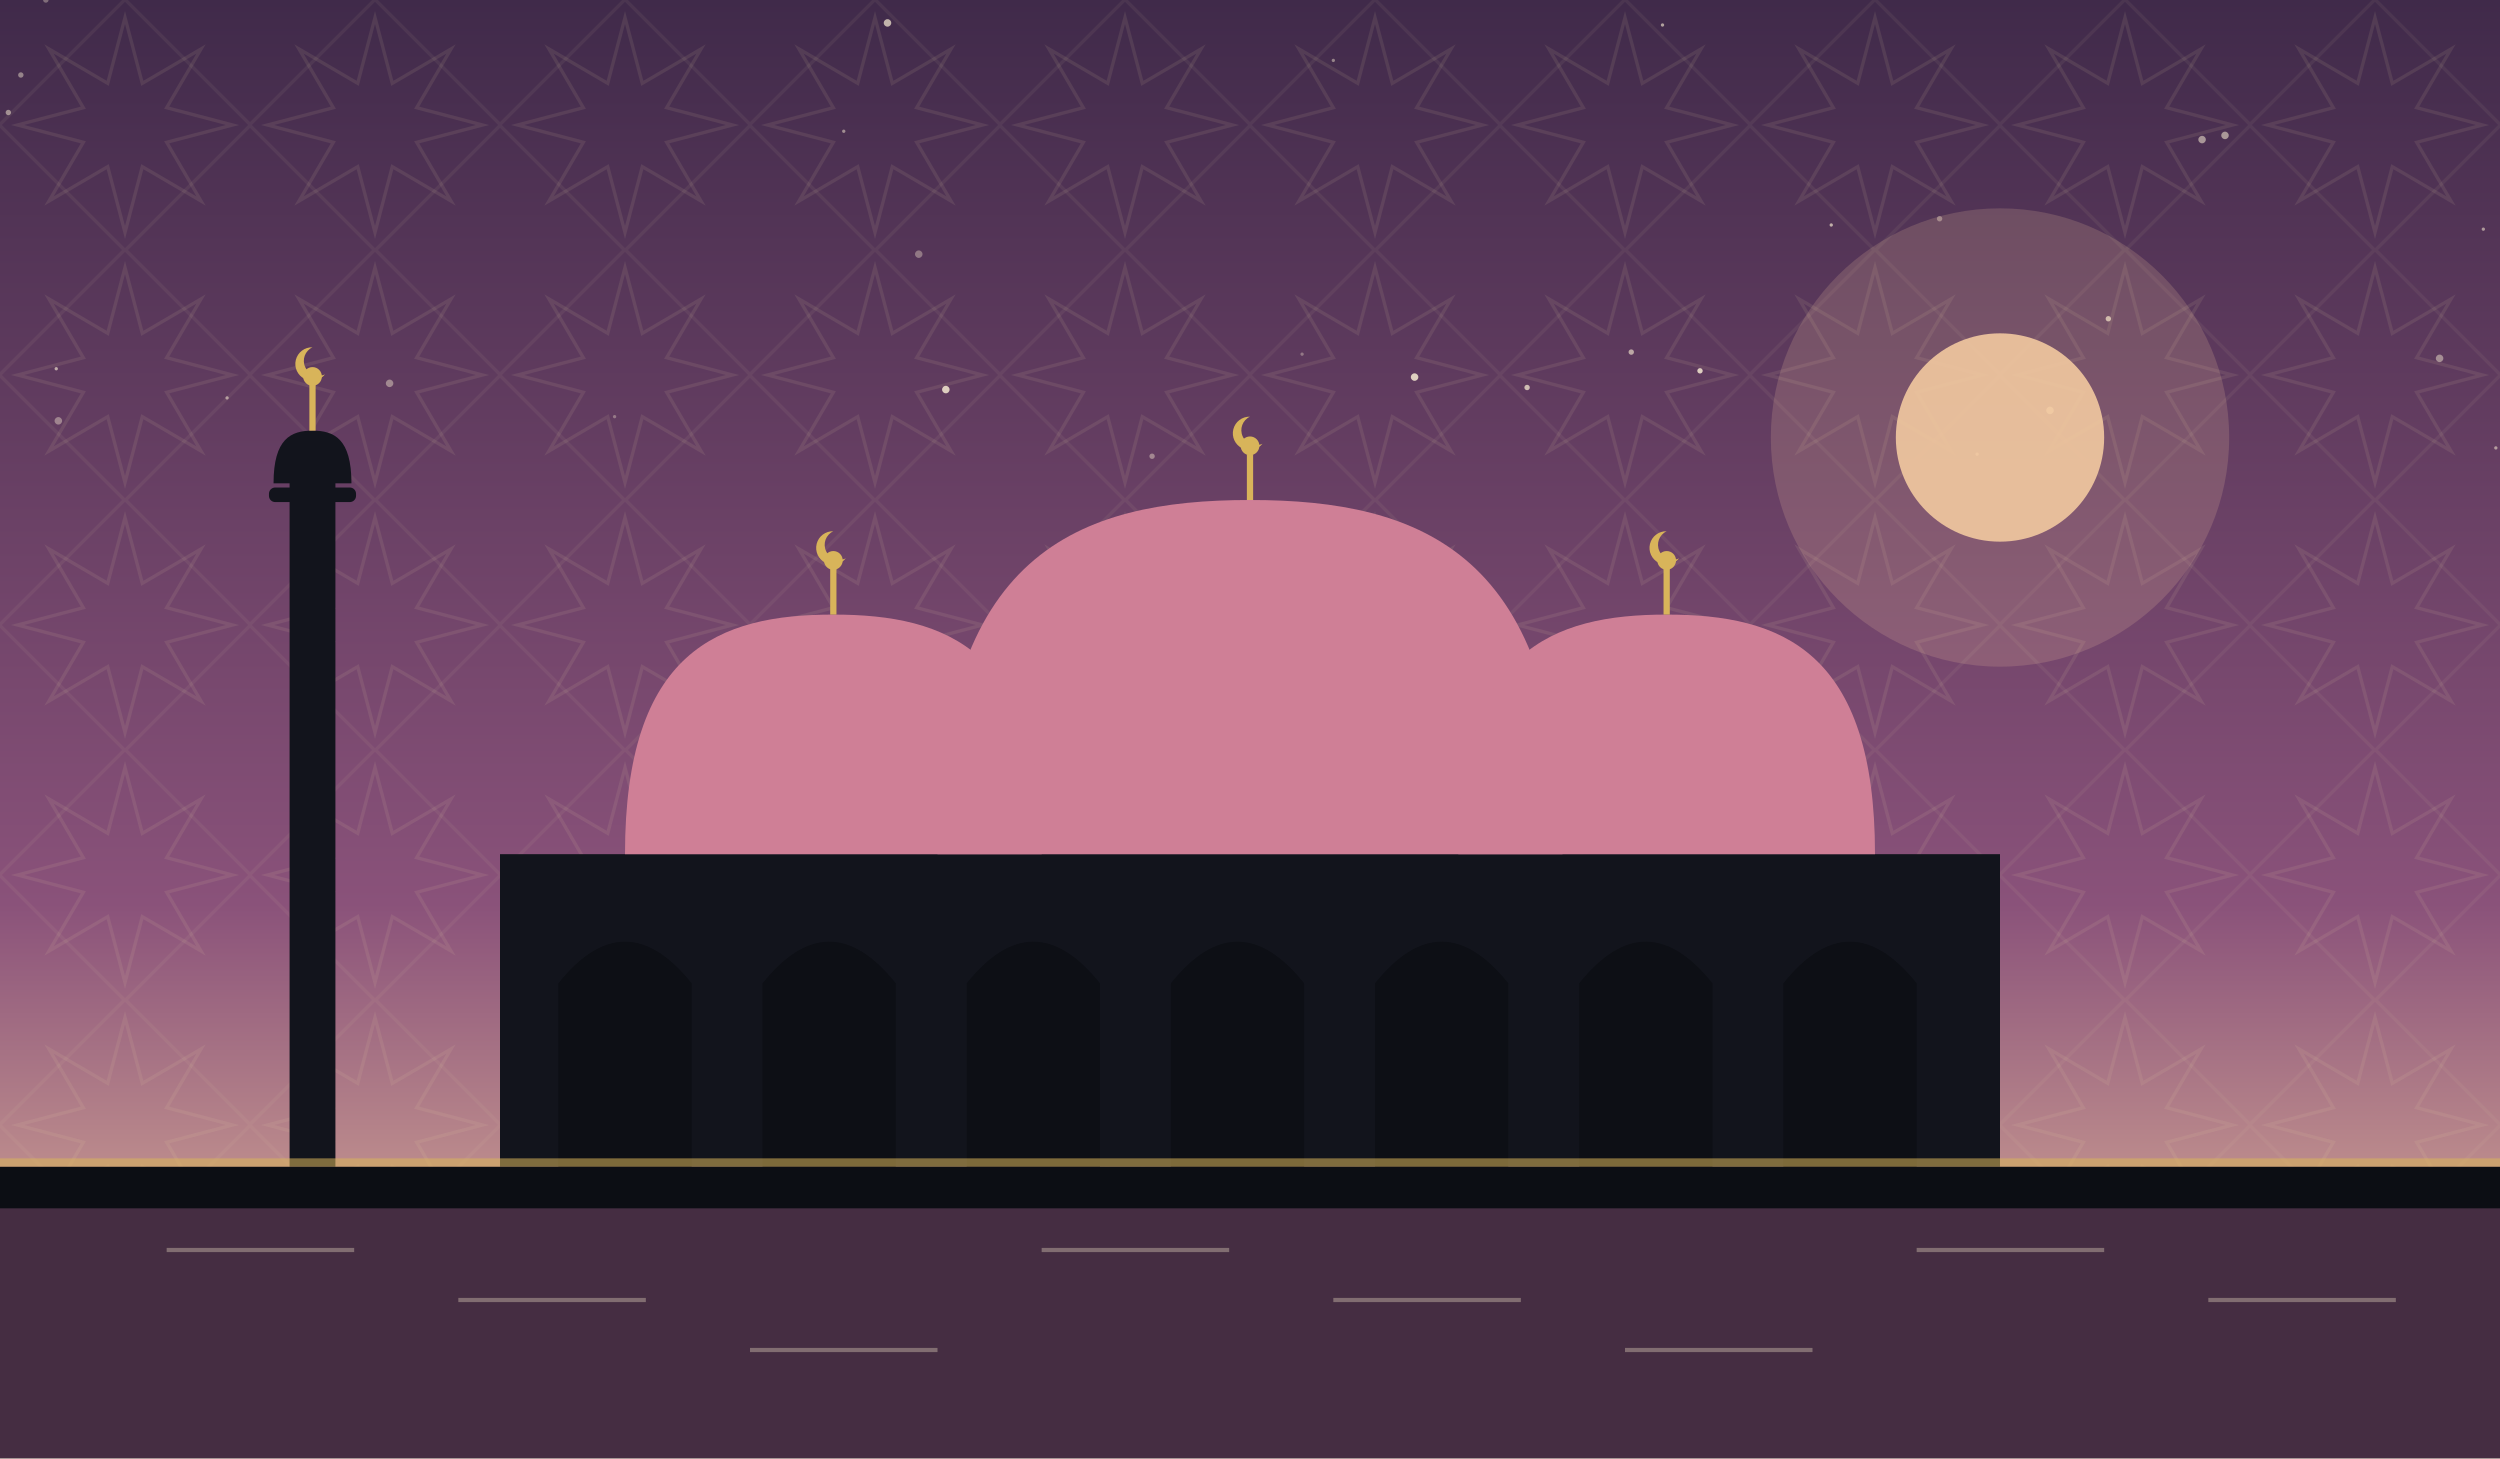
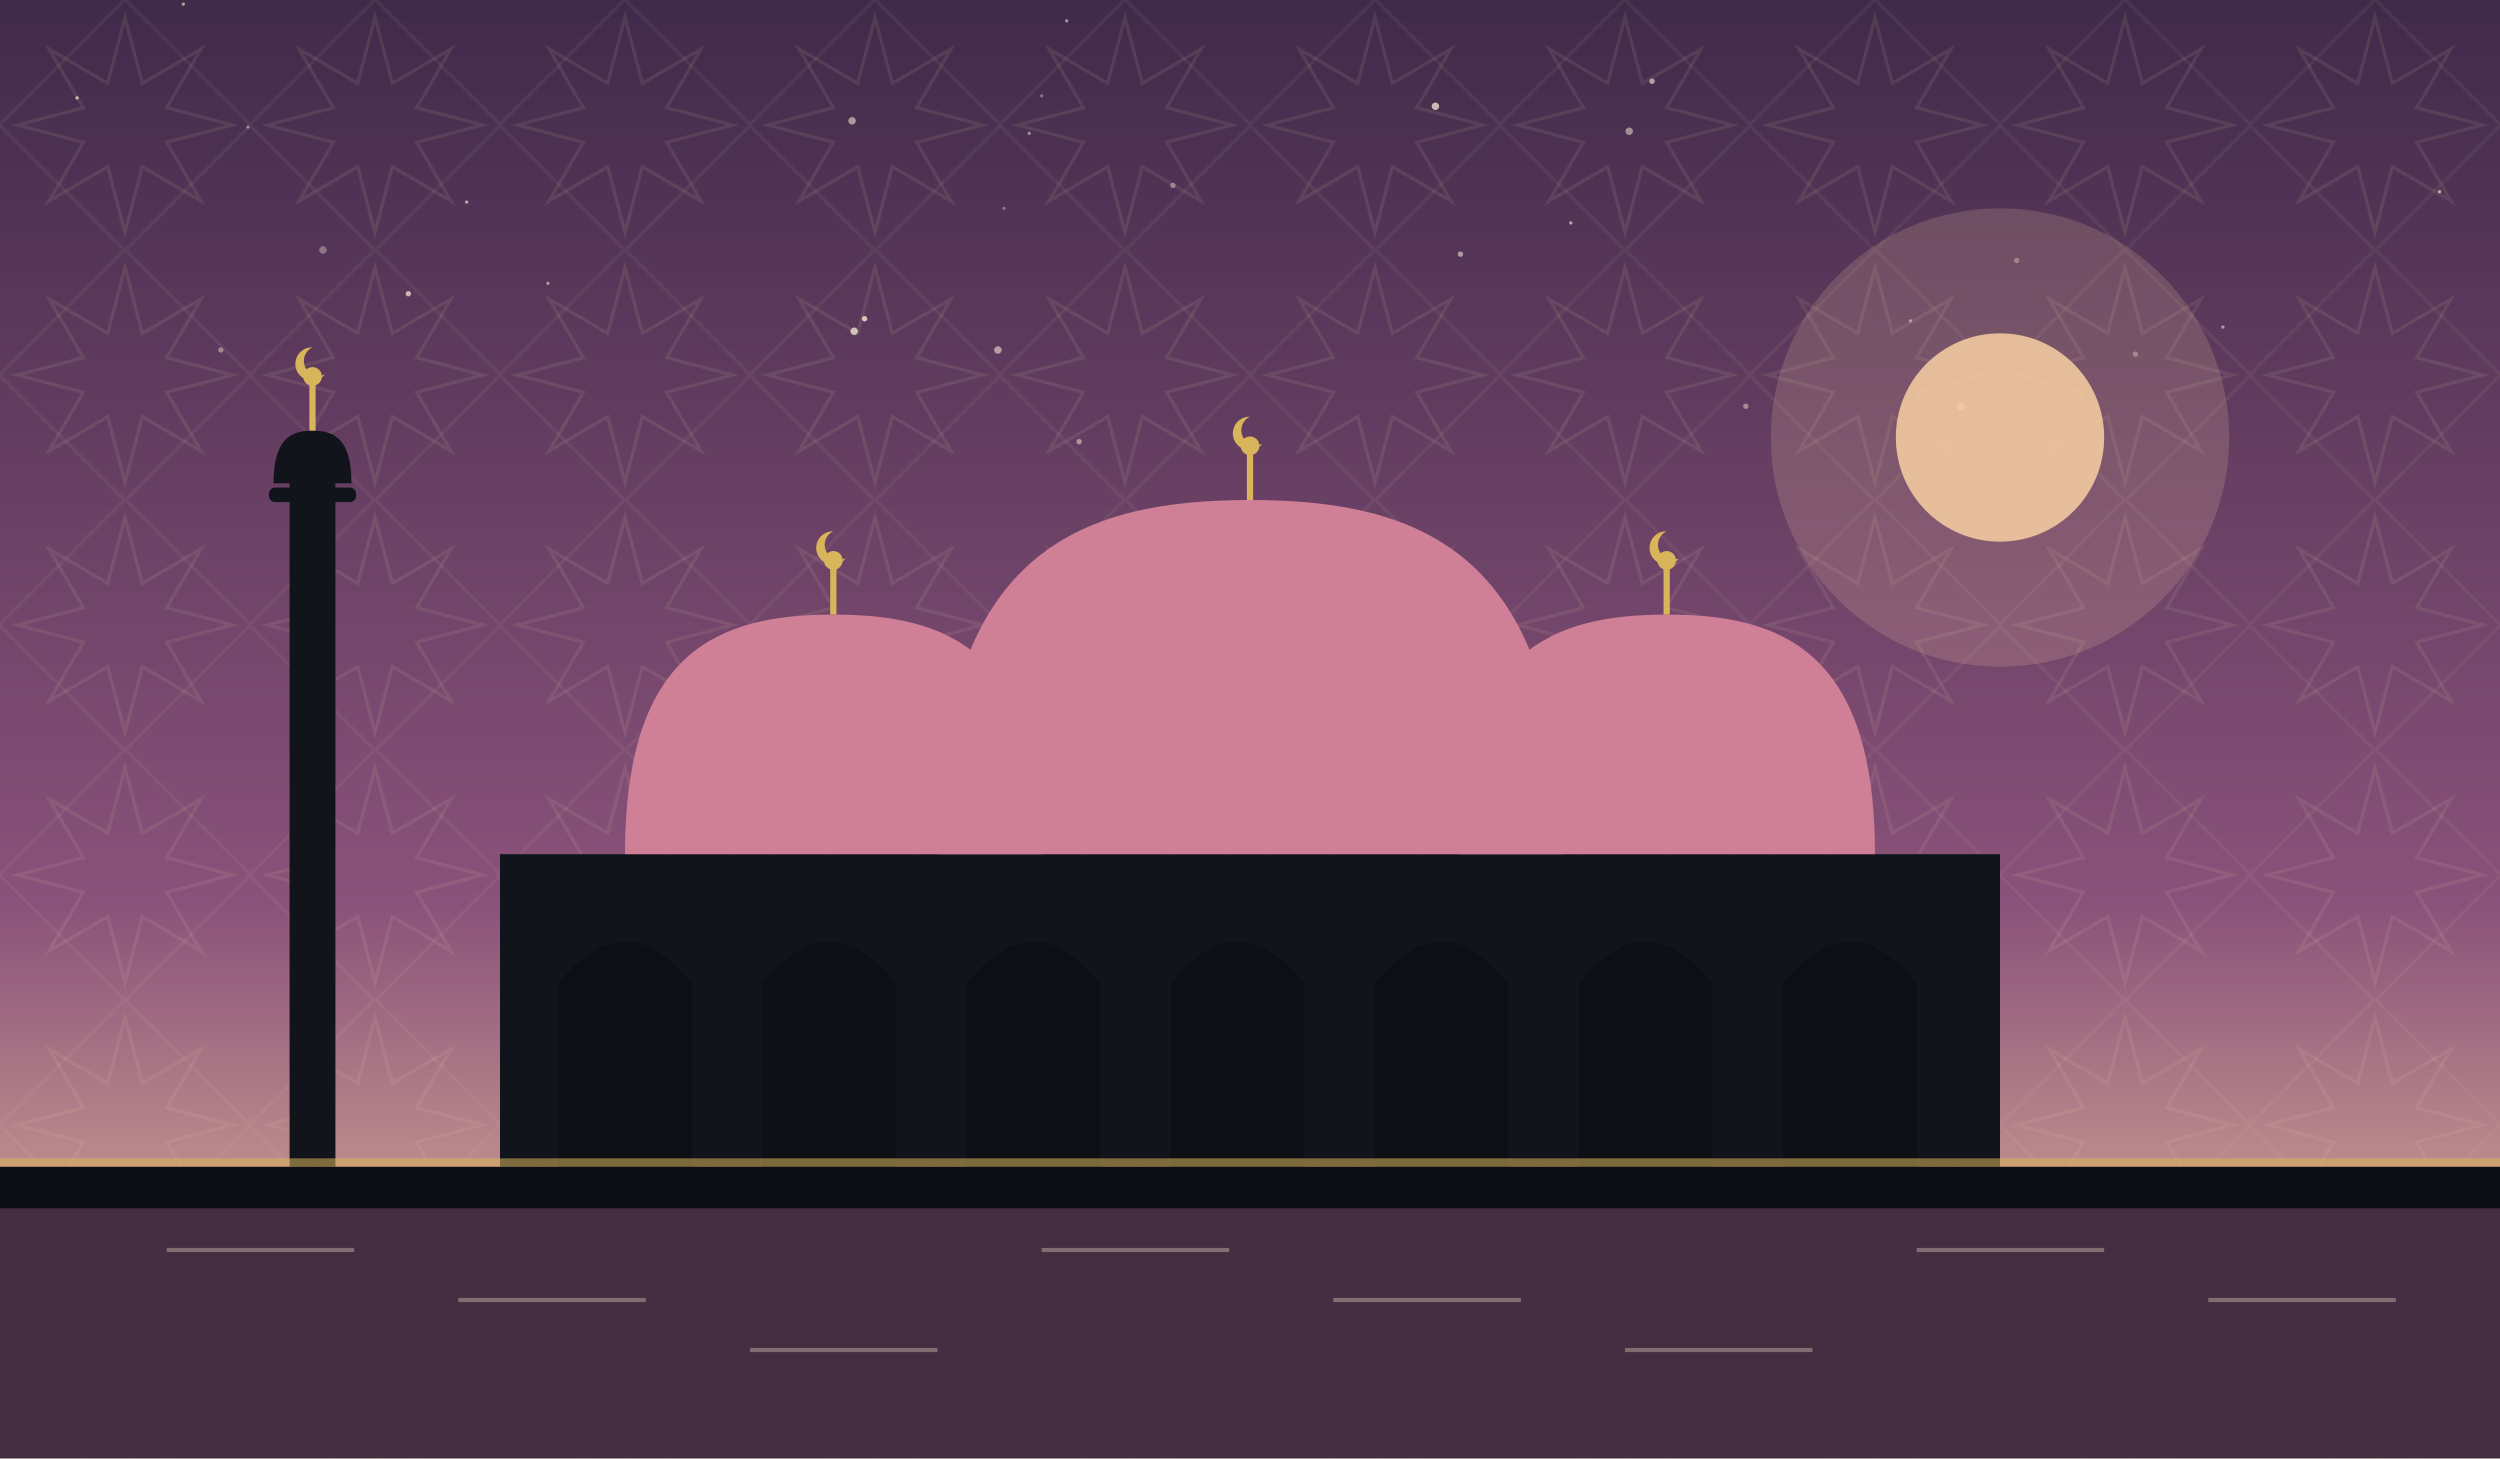
<svg xmlns="http://www.w3.org/2000/svg" viewBox="0 0 1200 700" role="img">
  <defs>
    <linearGradient id="sky" x1="0" y1="0" x2="0" y2="1">
      <stop offset="0" stop-color="#402a4a" />
      <stop offset="0.62" stop-color="#8a527a" />
      <stop offset="1" stop-color="#f2c9a0" />
    </linearGradient>
    <pattern id="g1" width="120" height="120" patternUnits="userSpaceOnUse">
      <polygon points="111.6,60.0 80.0,68.3 96.5,96.5 68.3,80.0 60.0,111.6 51.7,80.0 23.5,96.5 40.0,68.3 8.4,60.0 40.0,51.7 23.5,23.5 51.7,40.0 60.0,8.4 68.3,40.0 96.5,23.5 80.0,51.7" fill="none" stroke="#e8d9a8" stroke-width="1.6" opacity="0.1" />
      <rect x="17.4" y="17.4" width="85.2" height="85.2" fill="none" stroke="#e8d9a8" stroke-width="1.6" opacity="0.07" transform="rotate(45 60.0 60.0)" />
    </pattern>
  </defs>
  <rect width="1200" height="700" fill="url(#sky)" />
  <rect width="1200" height="700" fill="url(#g1)" />
-   <circle cx="27" cy="177" r="0.8" fill="#f7ecd2" opacity="0.64" />
-   <circle cx="949" cy="218" r="0.8" fill="#f7ecd2" opacity="0.67" />
-   <circle cx="1192" cy="110" r="0.8" fill="#f7ecd2" opacity="0.55" />
-   <circle cx="1068" cy="65" r="1.8" fill="#f7ecd2" opacity="0.55" />
-   <circle cx="553" cy="219" r="1.3" fill="#f7ecd2" opacity="0.42" />
-   <circle cx="295" cy="200" r="0.8" fill="#f7ecd2" opacity="0.35" />
-   <circle cx="798" cy="12" r="0.8" fill="#f7ecd2" opacity="0.61" />
-   <circle cx="454" cy="187" r="1.8" fill="#f7ecd2" opacity="0.83" />
-   <circle cx="679" cy="181" r="1.8" fill="#f7ecd2" opacity="0.84" />
-   <circle cx="441" cy="122" r="1.8" fill="#f7ecd2" opacity="0.37" />
-   <circle cx="4" cy="54" r="1.3" fill="#f7ecd2" opacity="0.51" />
-   <circle cx="640" cy="29" r="0.8" fill="#f7ecd2" opacity="0.45" />
-   <circle cx="405" cy="63" r="0.8" fill="#f7ecd2" opacity="0.50" />
-   <circle cx="187" cy="184" r="1.8" fill="#f7ecd2" opacity="0.43" />
-   <circle cx="10" cy="36" r="1.3" fill="#f7ecd2" opacity="0.45" />
-   <circle cx="426" cy="11" r="1.8" fill="#f7ecd2" opacity="0.71" />
-   <circle cx="931" cy="105" r="1.3" fill="#f7ecd2" opacity="0.40" />
-   <circle cx="733" cy="186" r="1.3" fill="#f7ecd2" opacity="0.73" />
-   <circle cx="816" cy="178" r="1.3" fill="#f7ecd2" opacity="0.83" />
-   <circle cx="1012" cy="153" r="1.3" fill="#f7ecd2" opacity="0.71" />
-   <circle cx="1057" cy="67" r="1.8" fill="#f7ecd2" opacity="0.54" />
-   <circle cx="879" cy="108" r="0.8" fill="#f7ecd2" opacity="0.67" />
-   <circle cx="22" cy="0" r="1.3" fill="#f7ecd2" opacity="0.35" />
-   <circle cx="1198" cy="215" r="0.8" fill="#f7ecd2" opacity="0.55" />
-   <circle cx="783" cy="169" r="1.3" fill="#f7ecd2" opacity="0.62" />
-   <circle cx="625" cy="170" r="0.8" fill="#f7ecd2" opacity="0.35" />
-   <circle cx="28" cy="202" r="1.8" fill="#f7ecd2" opacity="0.41" />
-   <circle cx="984" cy="197" r="1.8" fill="#f7ecd2" opacity="0.83" />
-   <circle cx="109" cy="191" r="0.8" fill="#f7ecd2" opacity="0.54" />
-   <circle cx="1171" cy="172" r="1.8" fill="#f7ecd2" opacity="0.47" />
+   <circle cx="37" cy="47" r="0.8" fill="#f7ecd2" opacity="0.74" />
+   <circle cx="479" cy="168" r="1.8" fill="#f7ecd2" opacity="0.57" />
+   <circle cx="482" cy="100" r="0.8" fill="#f7ecd2" opacity="0.35" />
+   <circle cx="838" cy="195" r="1.3" fill="#f7ecd2" opacity="0.45" />
+   <circle cx="563" cy="89" r="1.3" fill="#f7ecd2" opacity="0.42" />
+   <circle cx="1025" cy="170" r="1.3" fill="#f7ecd2" opacity="0.35" />
+   <circle cx="88" cy="2" r="0.8" fill="#f7ecd2" opacity="0.61" />
+   <circle cx="224" cy="97" r="0.8" fill="#f7ecd2" opacity="0.63" />
+   <circle cx="689" cy="51" r="1.8" fill="#f7ecd2" opacity="0.74" />
+   <circle cx="1171" cy="92" r="0.8" fill="#f7ecd2" opacity="0.67" />
+   <circle cx="494" cy="64" r="0.8" fill="#f7ecd2" opacity="0.51" />
+   <circle cx="410" cy="159" r="1.8" fill="#f7ecd2" opacity="0.75" />
+   <circle cx="415" cy="153" r="1.3" fill="#f7ecd2" opacity="0.80" />
+   <circle cx="917" cy="154" r="0.8" fill="#f7ecd2" opacity="0.53" />
+   <circle cx="500" cy="46" r="0.8" fill="#f7ecd2" opacity="0.35" />
+   <circle cx="196" cy="141" r="1.3" fill="#f7ecd2" opacity="0.71" />
+   <circle cx="941" cy="195" r="1.8" fill="#f7ecd2" opacity="0.80" />
+   <circle cx="263" cy="136" r="0.8" fill="#f7ecd2" opacity="0.53" />
+   <circle cx="106" cy="168" r="1.3" fill="#f7ecd2" opacity="0.43" />
+   <circle cx="782" cy="63" r="1.8" fill="#f7ecd2" opacity="0.51" />
+   <circle cx="1067" cy="157" r="0.8" fill="#f7ecd2" opacity="0.54" />
+   <circle cx="409" cy="58" r="1.8" fill="#f7ecd2" opacity="0.57" />
+   <circle cx="512" cy="10" r="0.8" fill="#f7ecd2" opacity="0.55" />
+   <circle cx="968" cy="125" r="1.3" fill="#f7ecd2" opacity="0.35" />
+   <circle cx="793" cy="39" r="1.3" fill="#f7ecd2" opacity="0.62" />
+   <circle cx="155" cy="120" r="1.8" fill="#f7ecd2" opacity="0.35" />
+   <circle cx="518" cy="212" r="1.3" fill="#f7ecd2" opacity="0.51" />
+   <circle cx="754" cy="107" r="0.8" fill="#f7ecd2" opacity="0.63" />
+   <circle cx="119" cy="61" r="0.8" fill="#f7ecd2" opacity="0.44" />
+   <circle cx="701" cy="122" r="1.3" fill="#f7ecd2" opacity="0.57" />
  <circle cx="960" cy="210" r="110" fill="#f2c9a0" opacity="0.18" />
  <circle cx="960" cy="210" r="50" fill="#f2c9a0" opacity="0.9" />
  <rect x="240" y="410" width="720" height="150" fill="#12141c" />
  <path d="M 268 560 L 268 472 Q 300 432 332 472 L 332 560 Z" fill="#0c0e14" opacity="0.9" />
  <path d="M 366 560 L 366 472 Q 398 432 430 472 L 430 560 Z" fill="#0c0e14" opacity="0.9" />
  <path d="M 464 560 L 464 472 Q 496 432 528 472 L 528 560 Z" fill="#0c0e14" opacity="0.9" />
  <path d="M 562 560 L 562 472 Q 594 432 626 472 L 626 560 Z" fill="#0c0e14" opacity="0.9" />
  <path d="M 660 560 L 660 472 Q 692 432 724 472 L 724 560 Z" fill="#0c0e14" opacity="0.9" />
  <path d="M 758 560 L 758 472 Q 790 432 822 472 L 822 560 Z" fill="#0c0e14" opacity="0.9" />
  <path d="M 856 560 L 856 472 Q 888 432 920 472 L 920 560 Z" fill="#0c0e14" opacity="0.9" />
  <path d="M 450 410 C 450 265.5, 517.5 240, 600 240 C 682.5 240, 750 265.5, 750 410 Z" fill="#cf7f96" />
  <line x1="600" y1="240" x2="600" y2="218" stroke="#d8b45a" stroke-width="3" />
  <circle cx="600" cy="214" r="4.5" fill="#d8b45a" />
  <path d="M 600 200 a 8 8 0 1 0 6 13 a 6.4 6.4 0 1 1 -6 -13 Z" fill="#d8b45a" />
  <path d="M 300 410 C 300 312.25, 345.0 295, 400 295 C 455.0 295, 500 312.25, 500 410 Z" fill="#cf7f96" />
  <line x1="400" y1="295" x2="400" y2="273" stroke="#d8b45a" stroke-width="3" />
  <circle cx="400" cy="269" r="4.5" fill="#d8b45a" />
  <path d="M 400 255 a 8 8 0 1 0 6 13 a 6.4 6.4 0 1 1 -6 -13 Z" fill="#d8b45a" />
  <path d="M 700 410 C 700 312.25, 745.0 295, 800 295 C 855.0 295, 900 312.25, 900 410 Z" fill="#cf7f96" />
  <line x1="800" y1="295" x2="800" y2="273" stroke="#d8b45a" stroke-width="3" />
  <circle cx="800" cy="269" r="4.5" fill="#d8b45a" />
  <path d="M 800 255 a 8 8 0 1 0 6 13 a 6.4 6.4 0 1 1 -6 -13 Z" fill="#d8b45a" />
  <rect x="139.0" y="230" width="22" height="330" fill="#12141c" />
  <rect x="129.1" y="234" width="41.8" height="7" rx="3" fill="#12141c" />
  <path d="M 131.3 232 C 131.3 210.495, 139.715 206.7, 150 206.7 C 160.285 206.7, 168.7 210.495, 168.7 232 Z" fill="#12141c" />
  <line x1="150" y1="206.7" x2="150" y2="184.7" stroke="#d8b45a" stroke-width="3" />
  <circle cx="150" cy="180.7" r="4.5" fill="#d8b45a" />
  <path d="M 150 166.7 a 8 8 0 1 0 6 13 a 6.4 6.4 0 1 1 -6 -13 Z" fill="#d8b45a" />
  <rect x="0" y="560" width="1200" height="140" fill="#0c0e14" />
  <rect x="0" y="580" width="1200" height="120" fill="#8a527a" opacity="0.45" />
  <g opacity="0.35">
    <line x1="80" y1="600" x2="170" y2="600" stroke="#f2e6c8" stroke-width="2" />
    <line x1="220" y1="624" x2="310" y2="624" stroke="#f2e6c8" stroke-width="2" />
    <line x1="360" y1="648" x2="450" y2="648" stroke="#f2e6c8" stroke-width="2" />
    <line x1="500" y1="600" x2="590" y2="600" stroke="#f2e6c8" stroke-width="2" />
    <line x1="640" y1="624" x2="730" y2="624" stroke="#f2e6c8" stroke-width="2" />
    <line x1="780" y1="648" x2="870" y2="648" stroke="#f2e6c8" stroke-width="2" />
    <line x1="920" y1="600" x2="1010" y2="600" stroke="#f2e6c8" stroke-width="2" />
    <line x1="1060" y1="624" x2="1150" y2="624" stroke="#f2e6c8" stroke-width="2" />
  </g>
  <rect x="0" y="556" width="1200" height="4" fill="#d8b45a" opacity="0.55" />
</svg>
